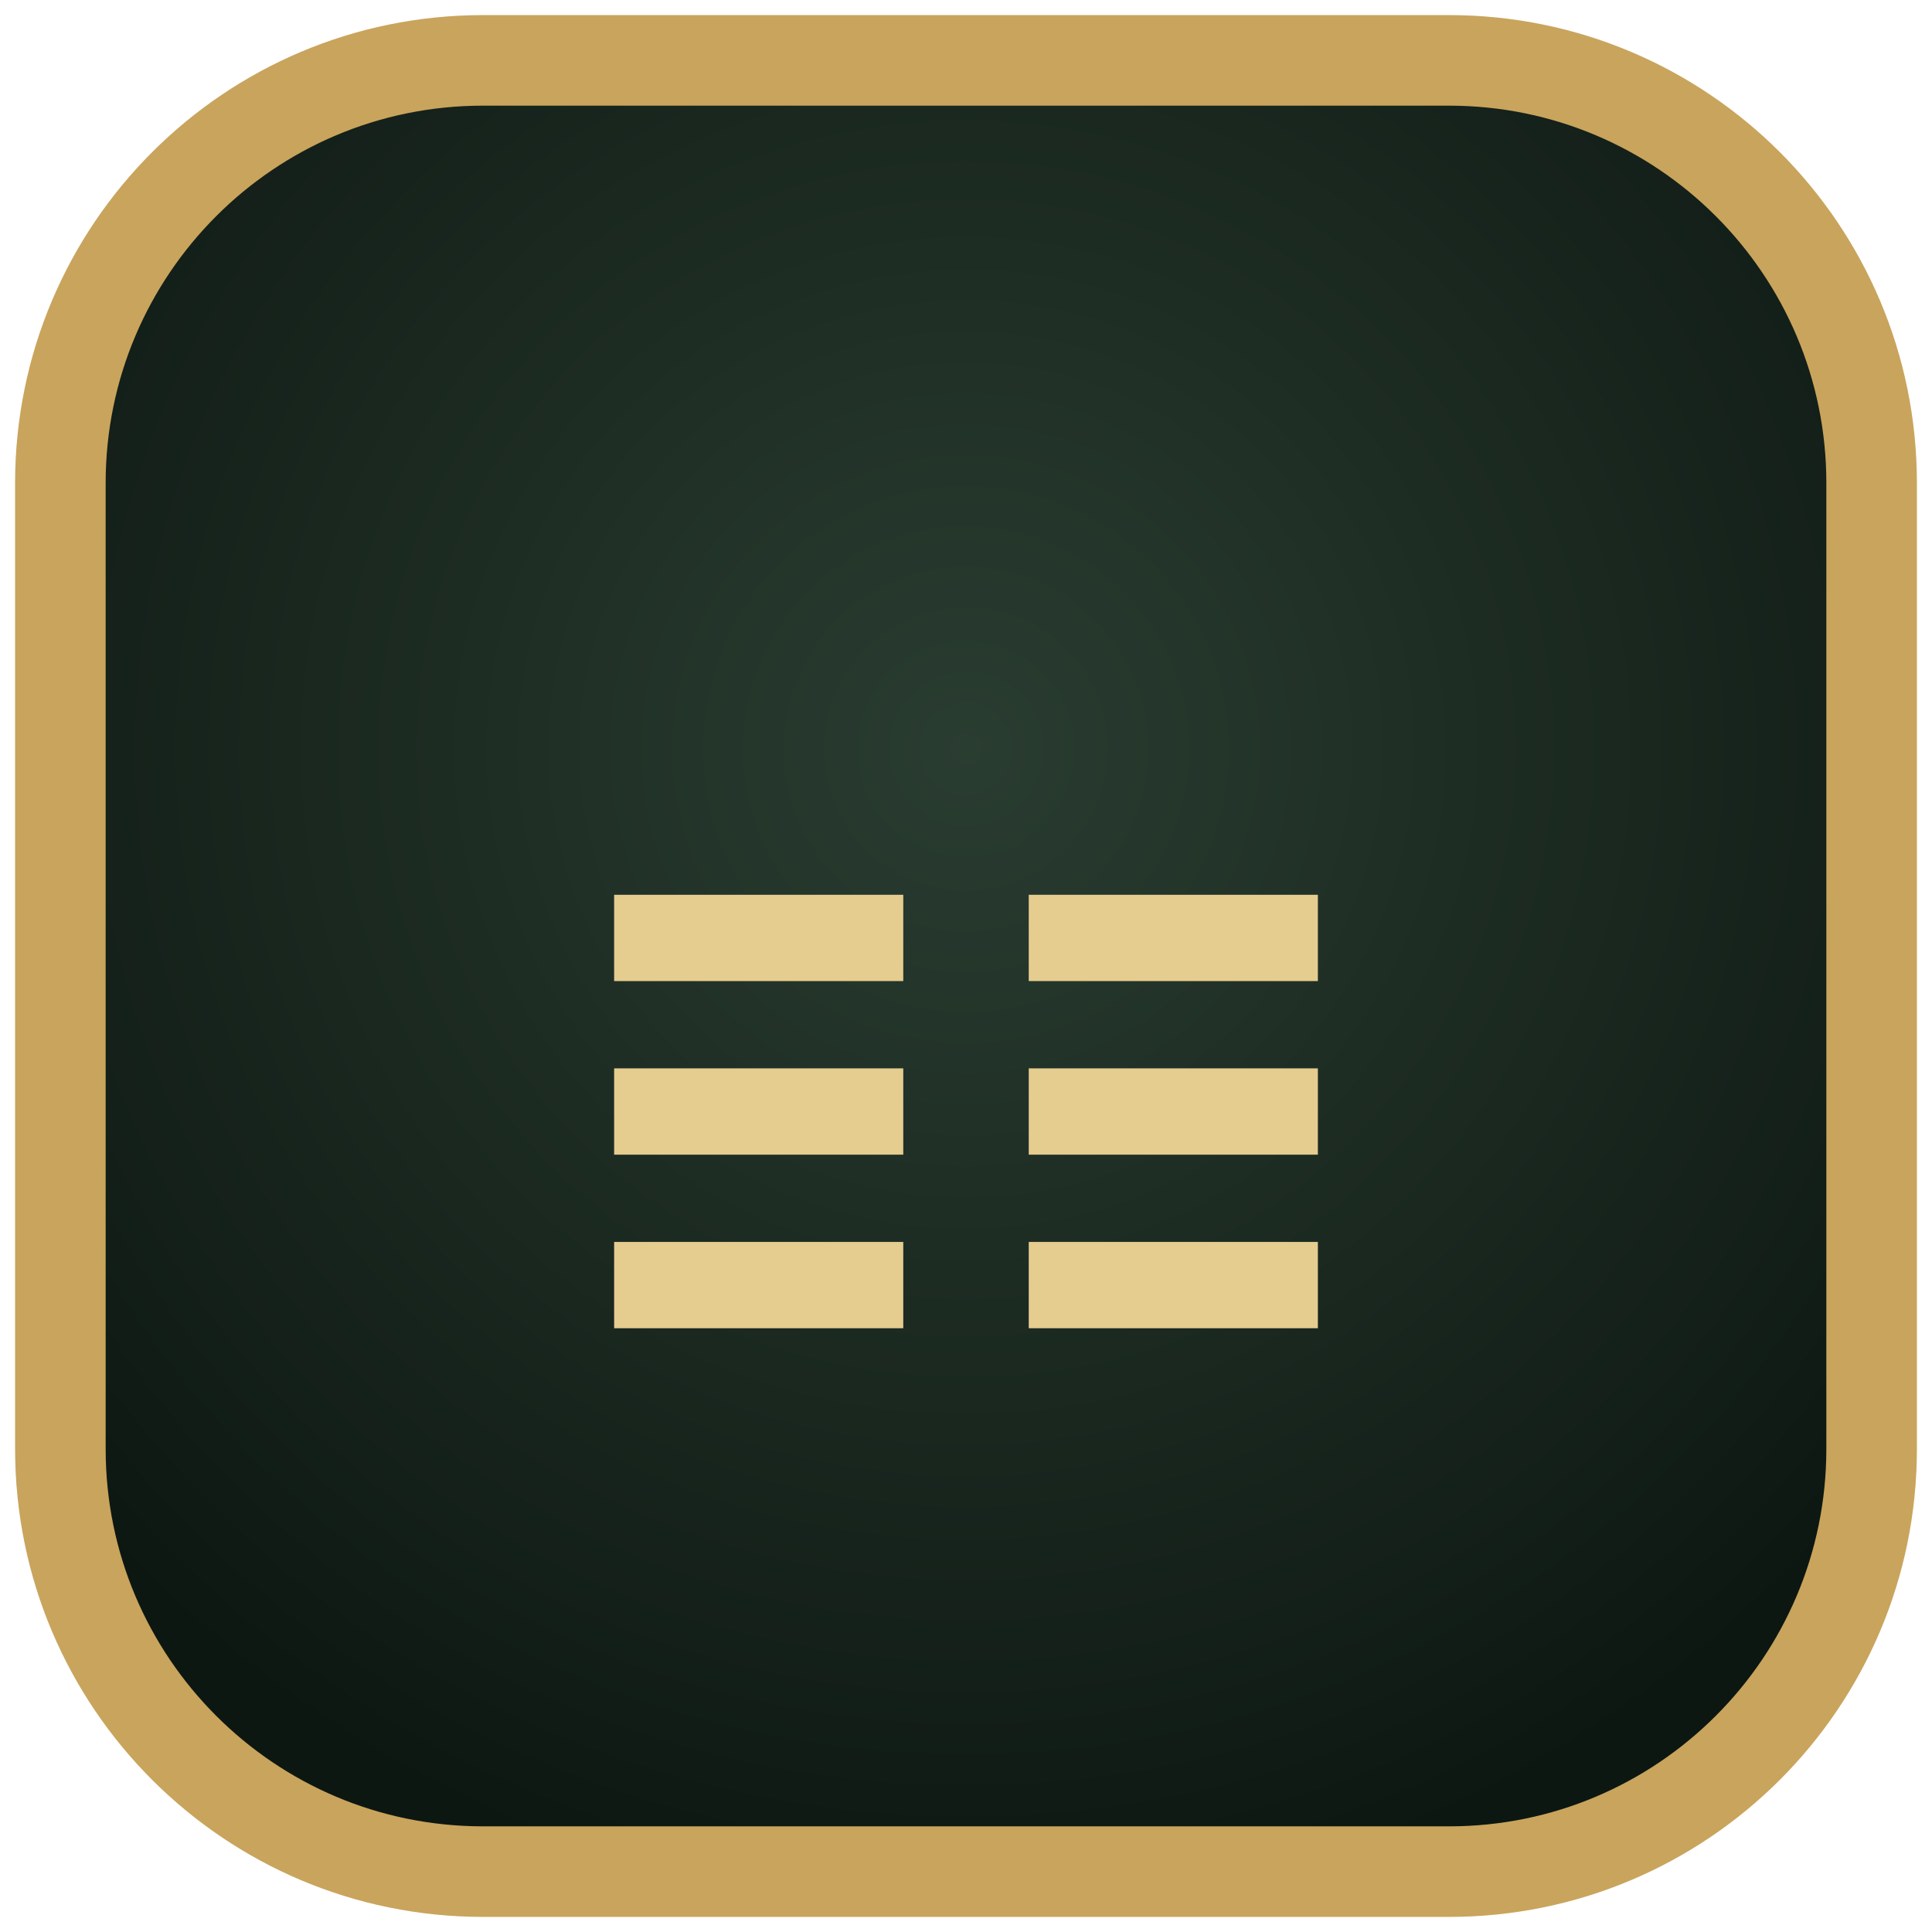
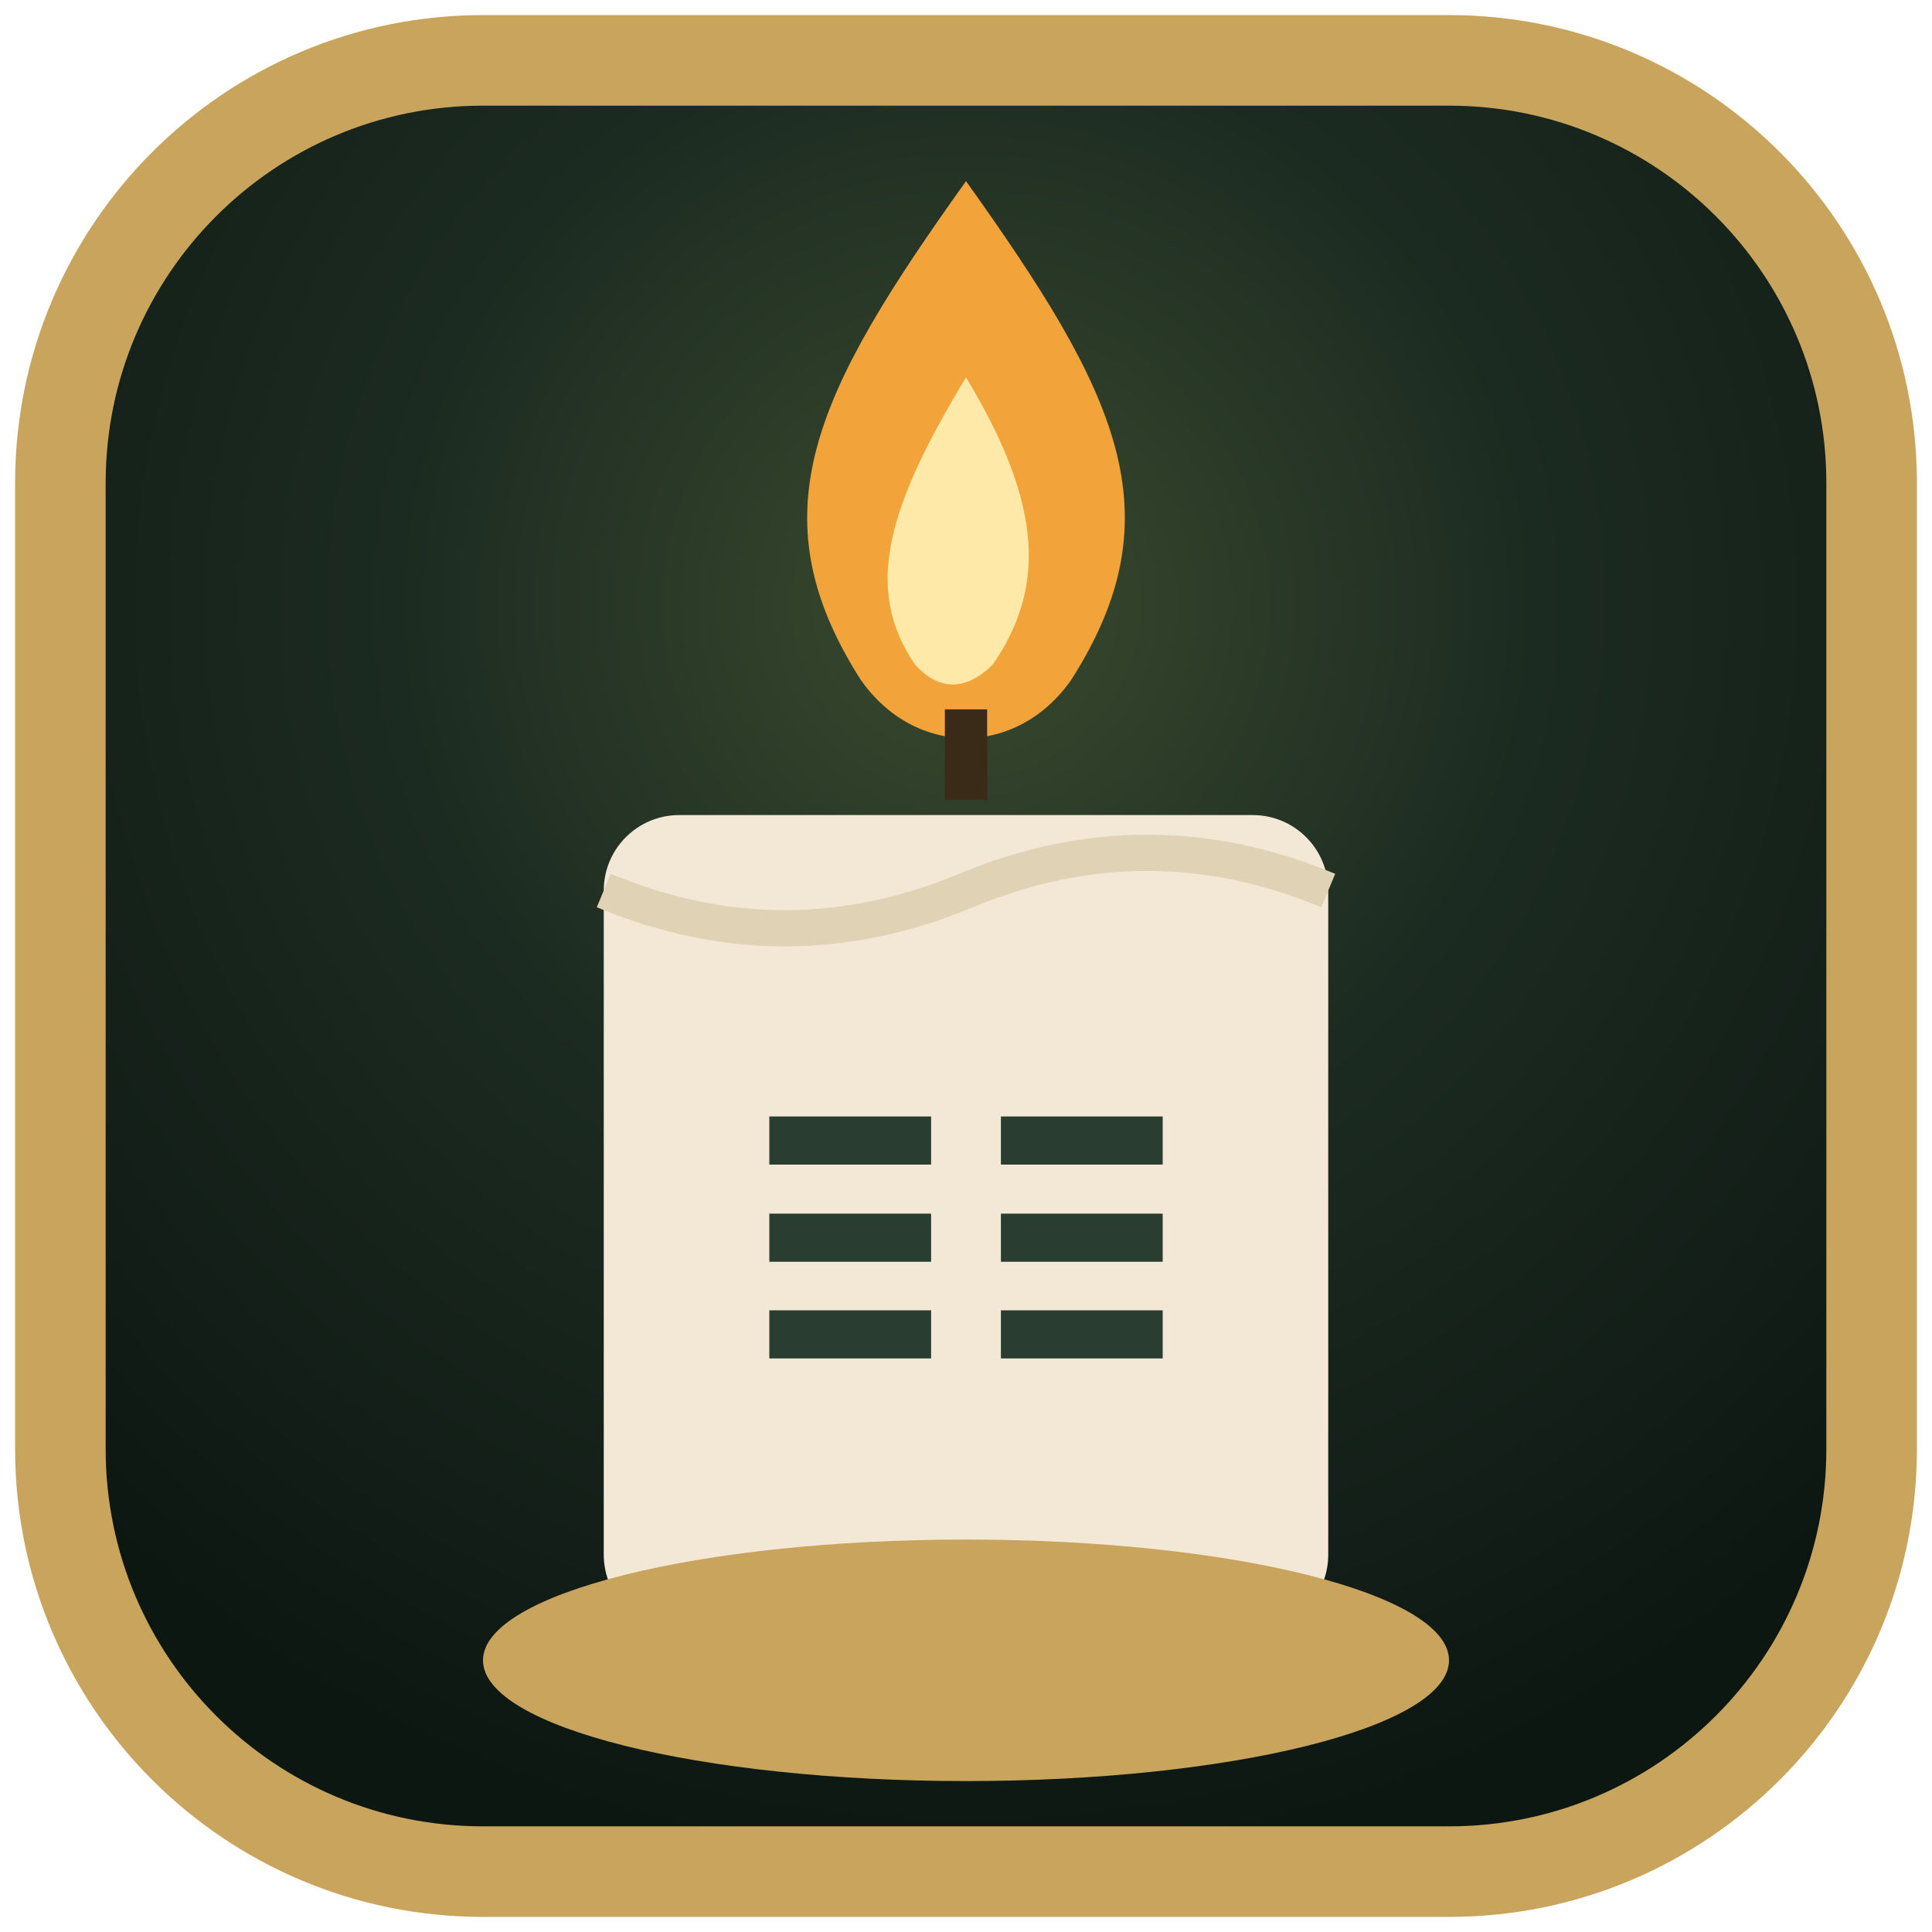
<svg xmlns="http://www.w3.org/2000/svg" viewBox="0 0 64 64">
  <defs>
-     <radialGradient id="g" cx="50%" cy="38%" r="65%">
-       <stop offset="0" stop-color="#2a3d31" />
+     <radialGradient id="g" cx="50%" cy="30%" r="70%">
+       <stop offset="0" stop-color="#3a4a2e" />
+       <stop offset=".45" stop-color="#1c2b21" />
      <stop offset="1" stop-color="#0d1712" />
    </radialGradient>
  </defs>
  <rect x="2" y="2" width="60" height="60" rx="14" fill="url(#g)" stroke="#C9A45C" stroke-width="3" />
-   <text x="32" y="44" text-anchor="middle" font-size="34" font-family="Noto Serif TC, Songti TC, PMingLiU, serif" font-weight="700" fill="#E5CC8F">☷</text>
+   <path d="M32 6c5 7 7 11 3.5 16.5-1.8 2.6-5.2 2.6-7 0C25 17 27 13 32 6z" fill="#F2A33A" />
+   <path d="M32 12.5c2.6 4.3 2.6 7 .9 9.5-.9.9-1.8.9-2.6 0-1.7-2.5-.9-5.2 1.7-9.5z" fill="#FFE9A8" />
+   <path d="M32 23.5v3" stroke="#3a2a18" stroke-width="1.4" />
+   <rect x="20.0" y="27" width="24" height="27" rx="2.5" fill="#F2E8D5" />
+   <path d="M20.0 29.5q6.0 2.5 12.0 0t12.0 0" fill="none" stroke="#E0D2B4" stroke-width="1.2" />
+   <text x="32" y="45" text-anchor="middle" font-size="19" font-family="Noto Serif TC, Songti TC, PMingLiU, serif" font-weight="700" fill="#2a3d31">☷</text>
+   <ellipse cx="32" cy="55" rx="16" ry="4" fill="#C9A45C" />
</svg>
